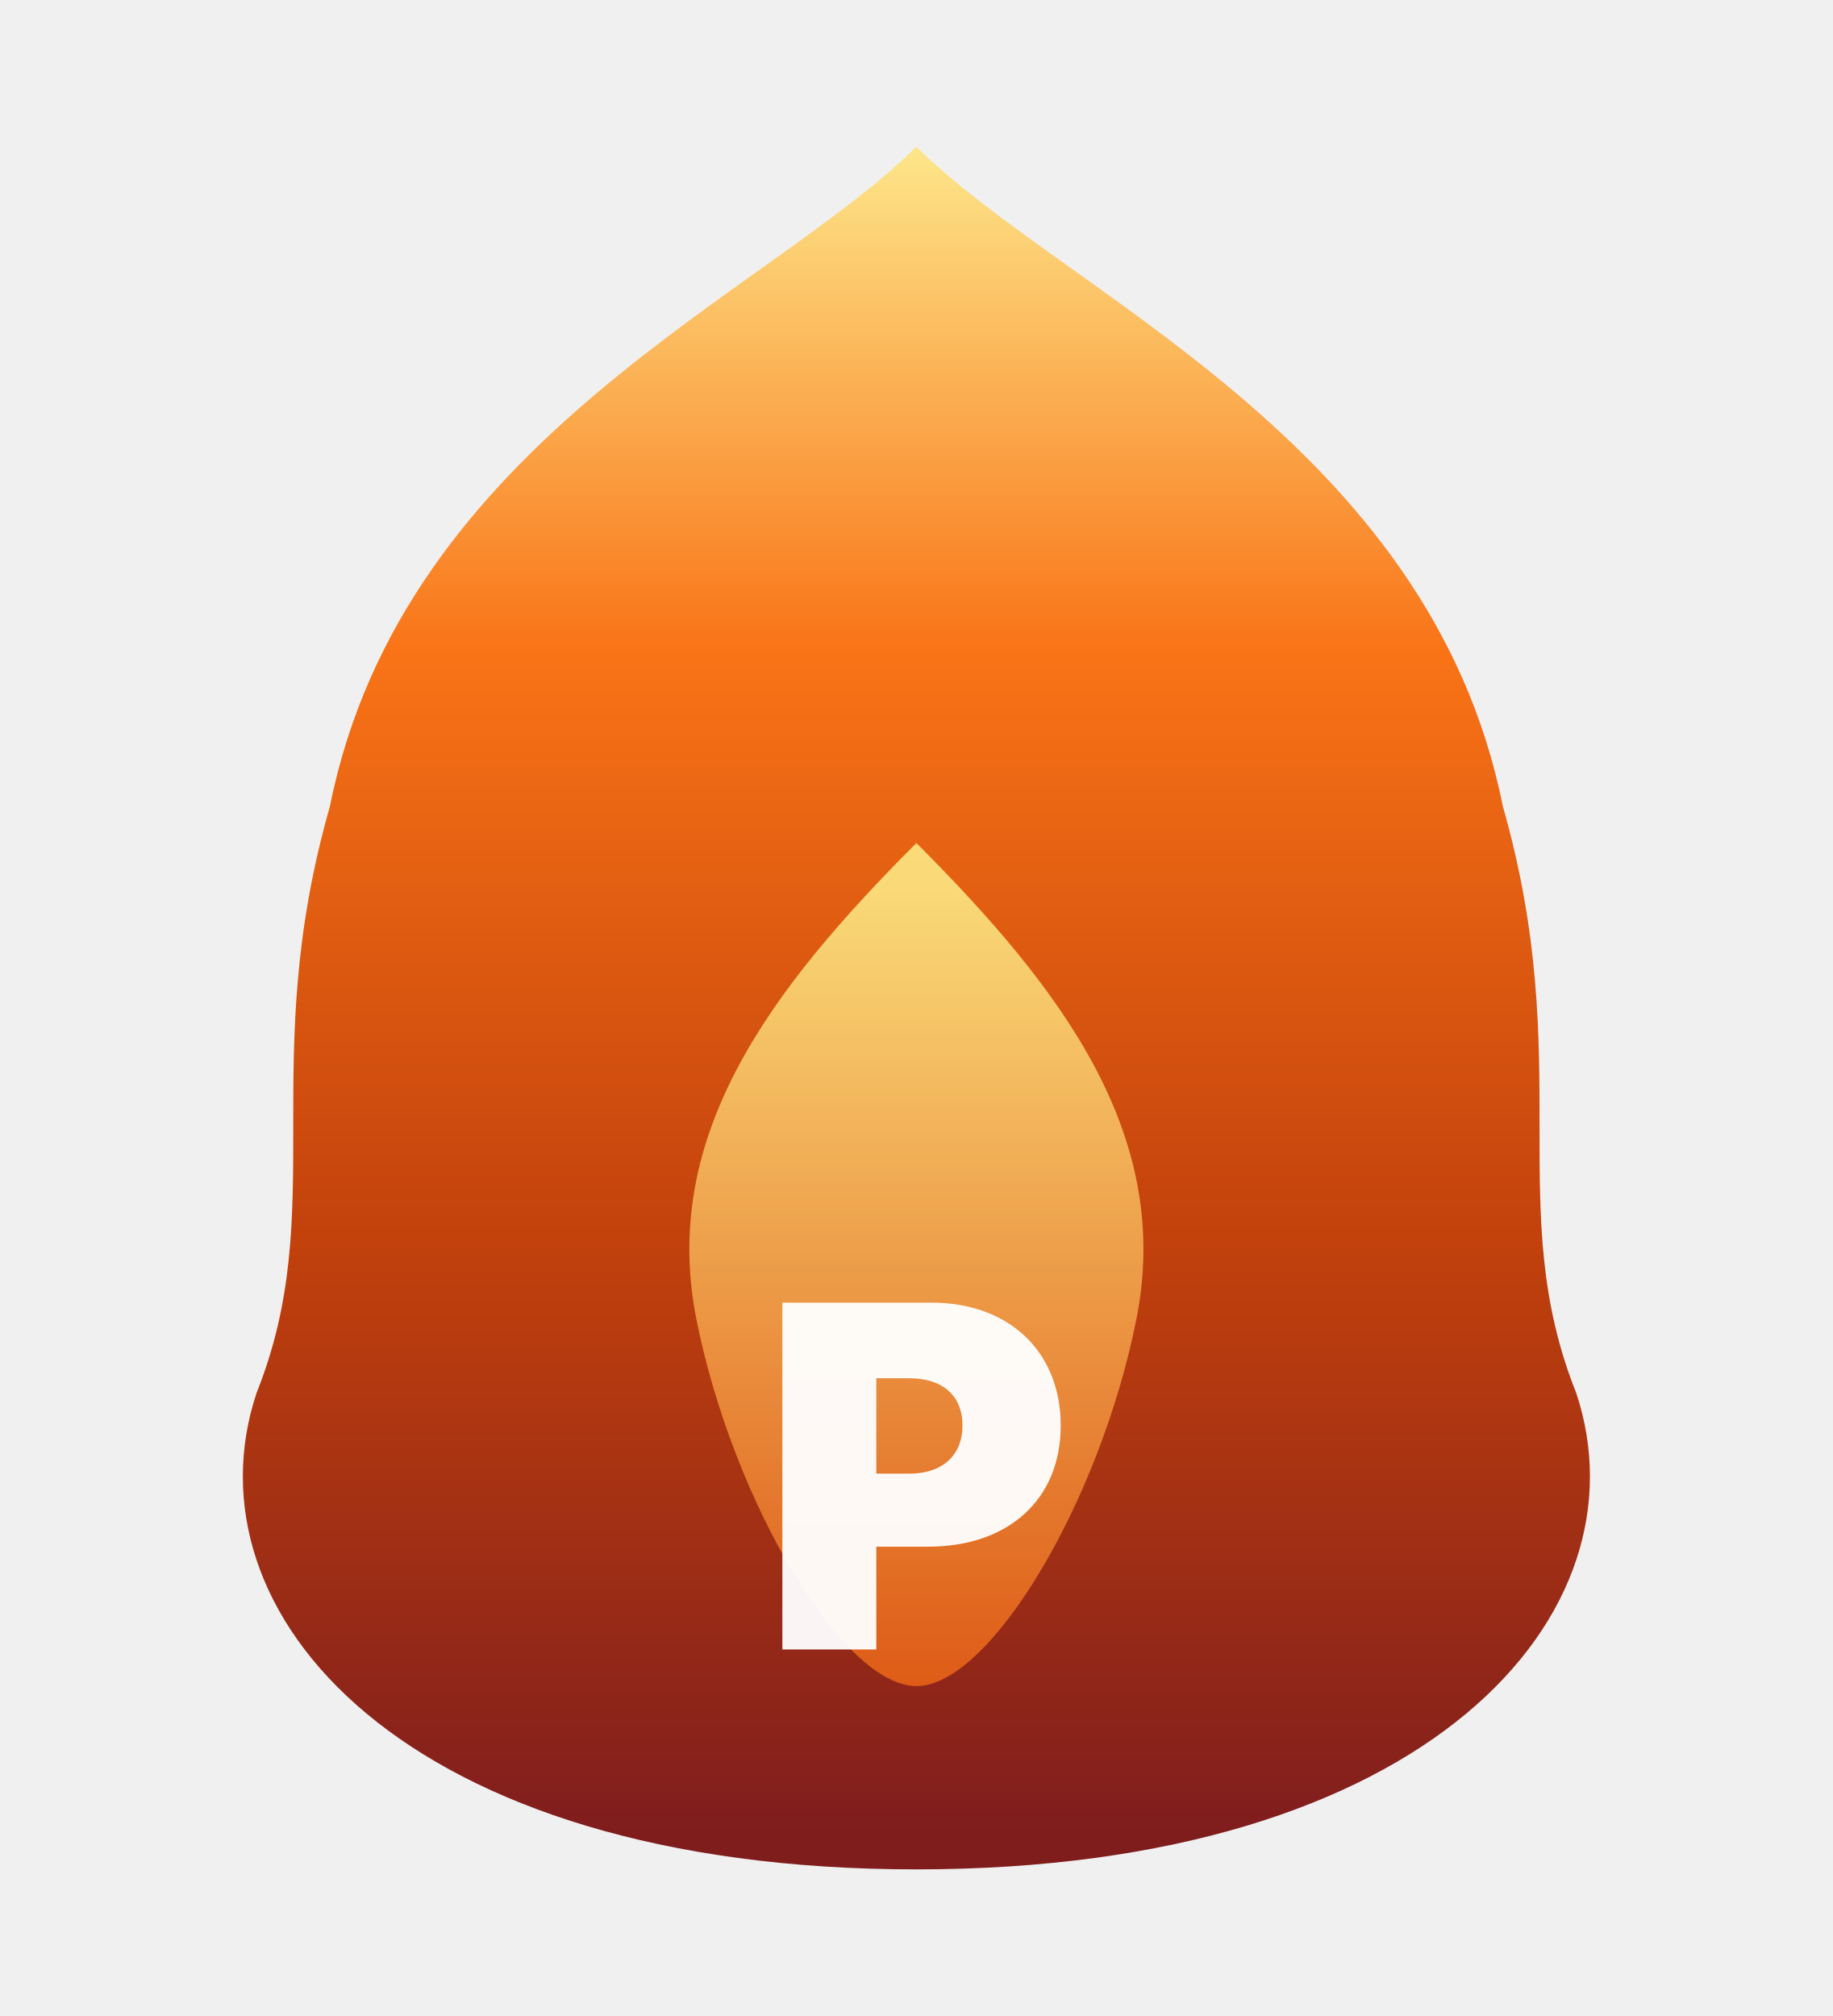
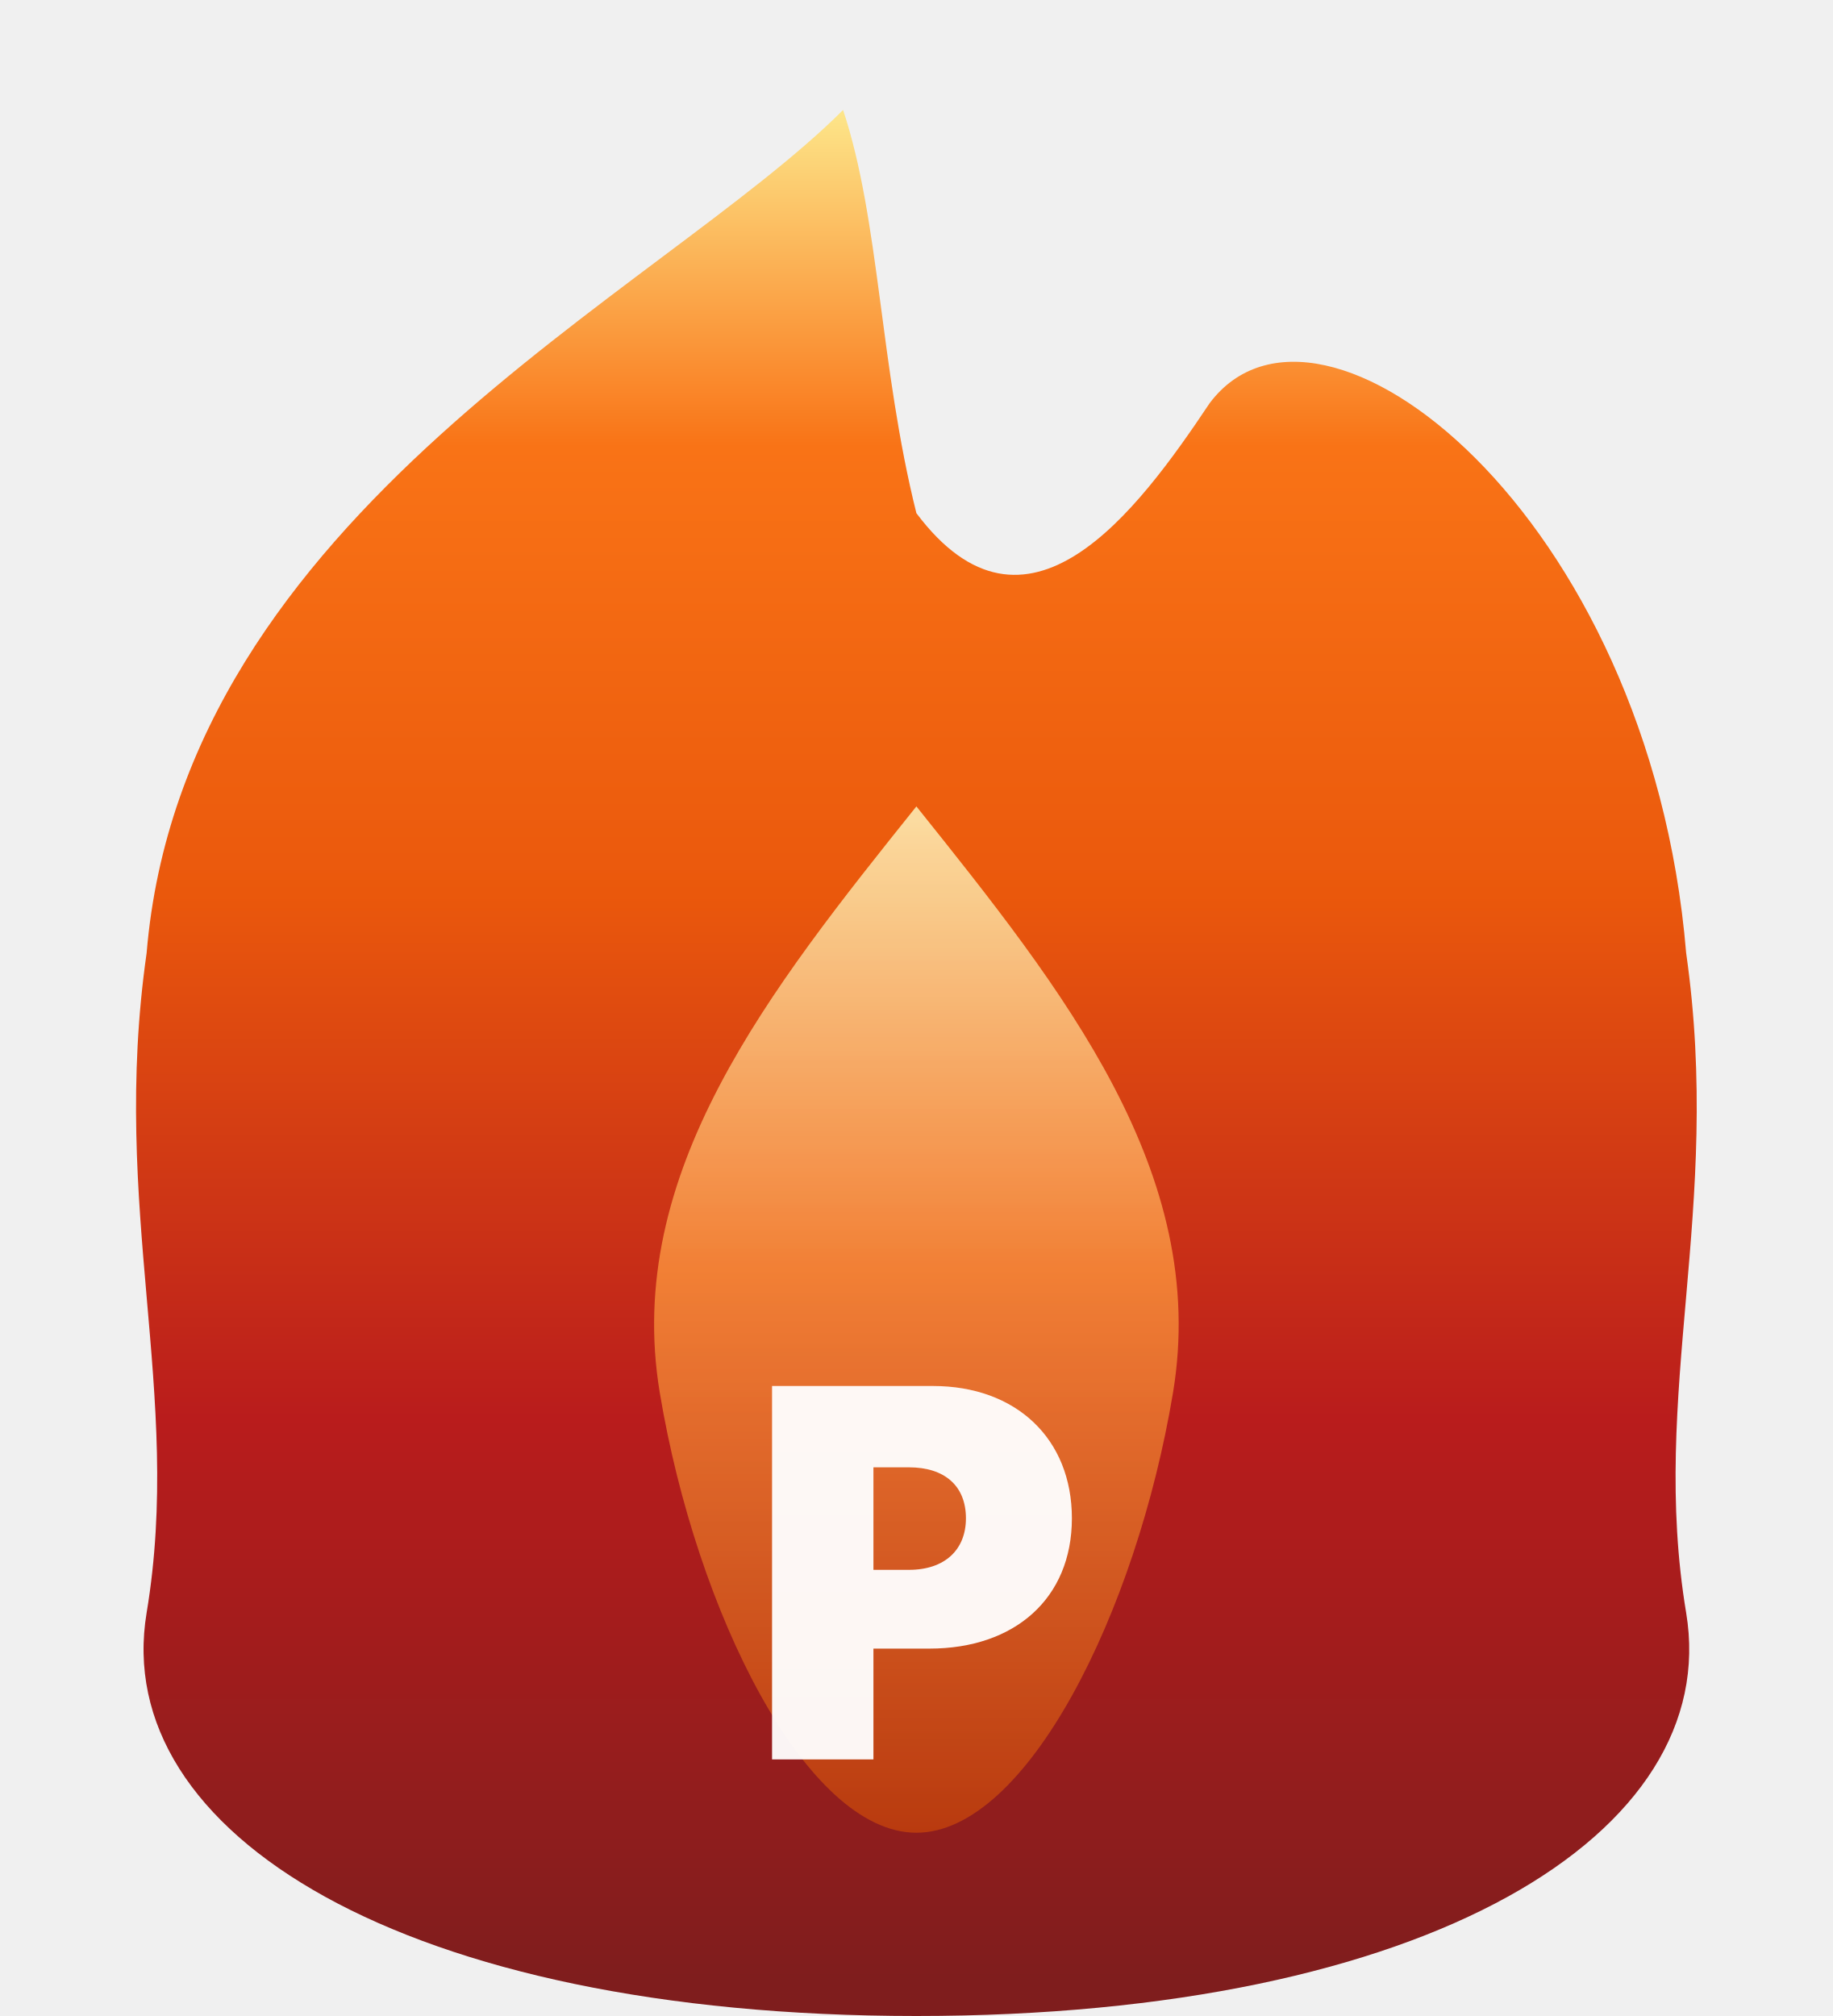
<svg xmlns="http://www.w3.org/2000/svg" viewBox="0 0 100 110" fill="none">
  <defs>
-     <linearGradient id="fg-outer" x1="50" y1="100" x2="50" y2="8" gradientUnits="userSpaceOnUse">
+     <linearGradient id="fo" x1="50" y1="108" x2="50" y2="6" gradientUnits="userSpaceOnUse">
      <stop offset="0%" stop-color="#7f1d1d" />
-       <stop offset="35%" stop-color="#c2410c" />
-       <stop offset="70%" stop-color="#f97316" />
+       <stop offset="30%" stop-color="#b91c1c" />
+       <stop offset="58%" stop-color="#ea580c" />
+       <stop offset="82%" stop-color="#f97316" />
      <stop offset="100%" stop-color="#fde68a" />
    </linearGradient>
-     <linearGradient id="fg-inner" x1="50" y1="96" x2="50" y2="48" gradientUnits="userSpaceOnUse">
-       <stop offset="0%" stop-color="#ea580c" />
-       <stop offset="100%" stop-color="#fef08a" />
+     <linearGradient id="fi" x1="50" y1="100" x2="50" y2="44" gradientUnits="userSpaceOnUse">
+       <stop offset="0%" stop-color="#c2410c" />
+       <stop offset="55%" stop-color="#fb923c" />
+       <stop offset="100%" stop-color="#fef9c3" />
    </linearGradient>
  </defs>
-   <path d="M50 8     C42 16, 22 24, 18 44     C14 58, 18 66, 14 76     C10 88, 22 102, 50 102     C78 102, 90 88, 86 76     C82 66, 86 58, 82 44     C78 24, 58 16, 50 8Z" fill="url(#fg-outer)" />
-   <path d="M50 46     C42 54, 36 62, 38 72     C40 82, 46 92, 50 92     C54 92, 60 82, 62 72     C64 62, 58 54, 50 46Z" fill="url(#fg-inner)" opacity="0.85" />
-   <text x="50" y="90" text-anchor="middle" font-family="system-ui,-apple-system,sans-serif" font-weight="900" font-size="26" fill="white" opacity="0.95">P</text>
+   <path d="M46 6 C36 16,10 28,8 52 C6 66,10 76,8 88 C6 100,22 110,50 110 C78 110,94 100,92 88 C90 76,94 66,92 52 C90 28,72 14,66 22 C62 28,56 36,50 28 C48 20,48 12,46 6Z" fill="url(#fo)" />
+   <path d="M50 44 C42 54,34 64,36 76 C38 88,44 100,50 100 C56 100,62 88,64 76 C66 64,58 54,50 44Z" fill="url(#fi)" opacity="0.82" />
+   <text x="50" y="96" text-anchor="middle" font-family="system-ui,-apple-system,sans-serif" font-weight="900" font-size="28" fill="white" opacity="0.95">P</text>
</svg>
